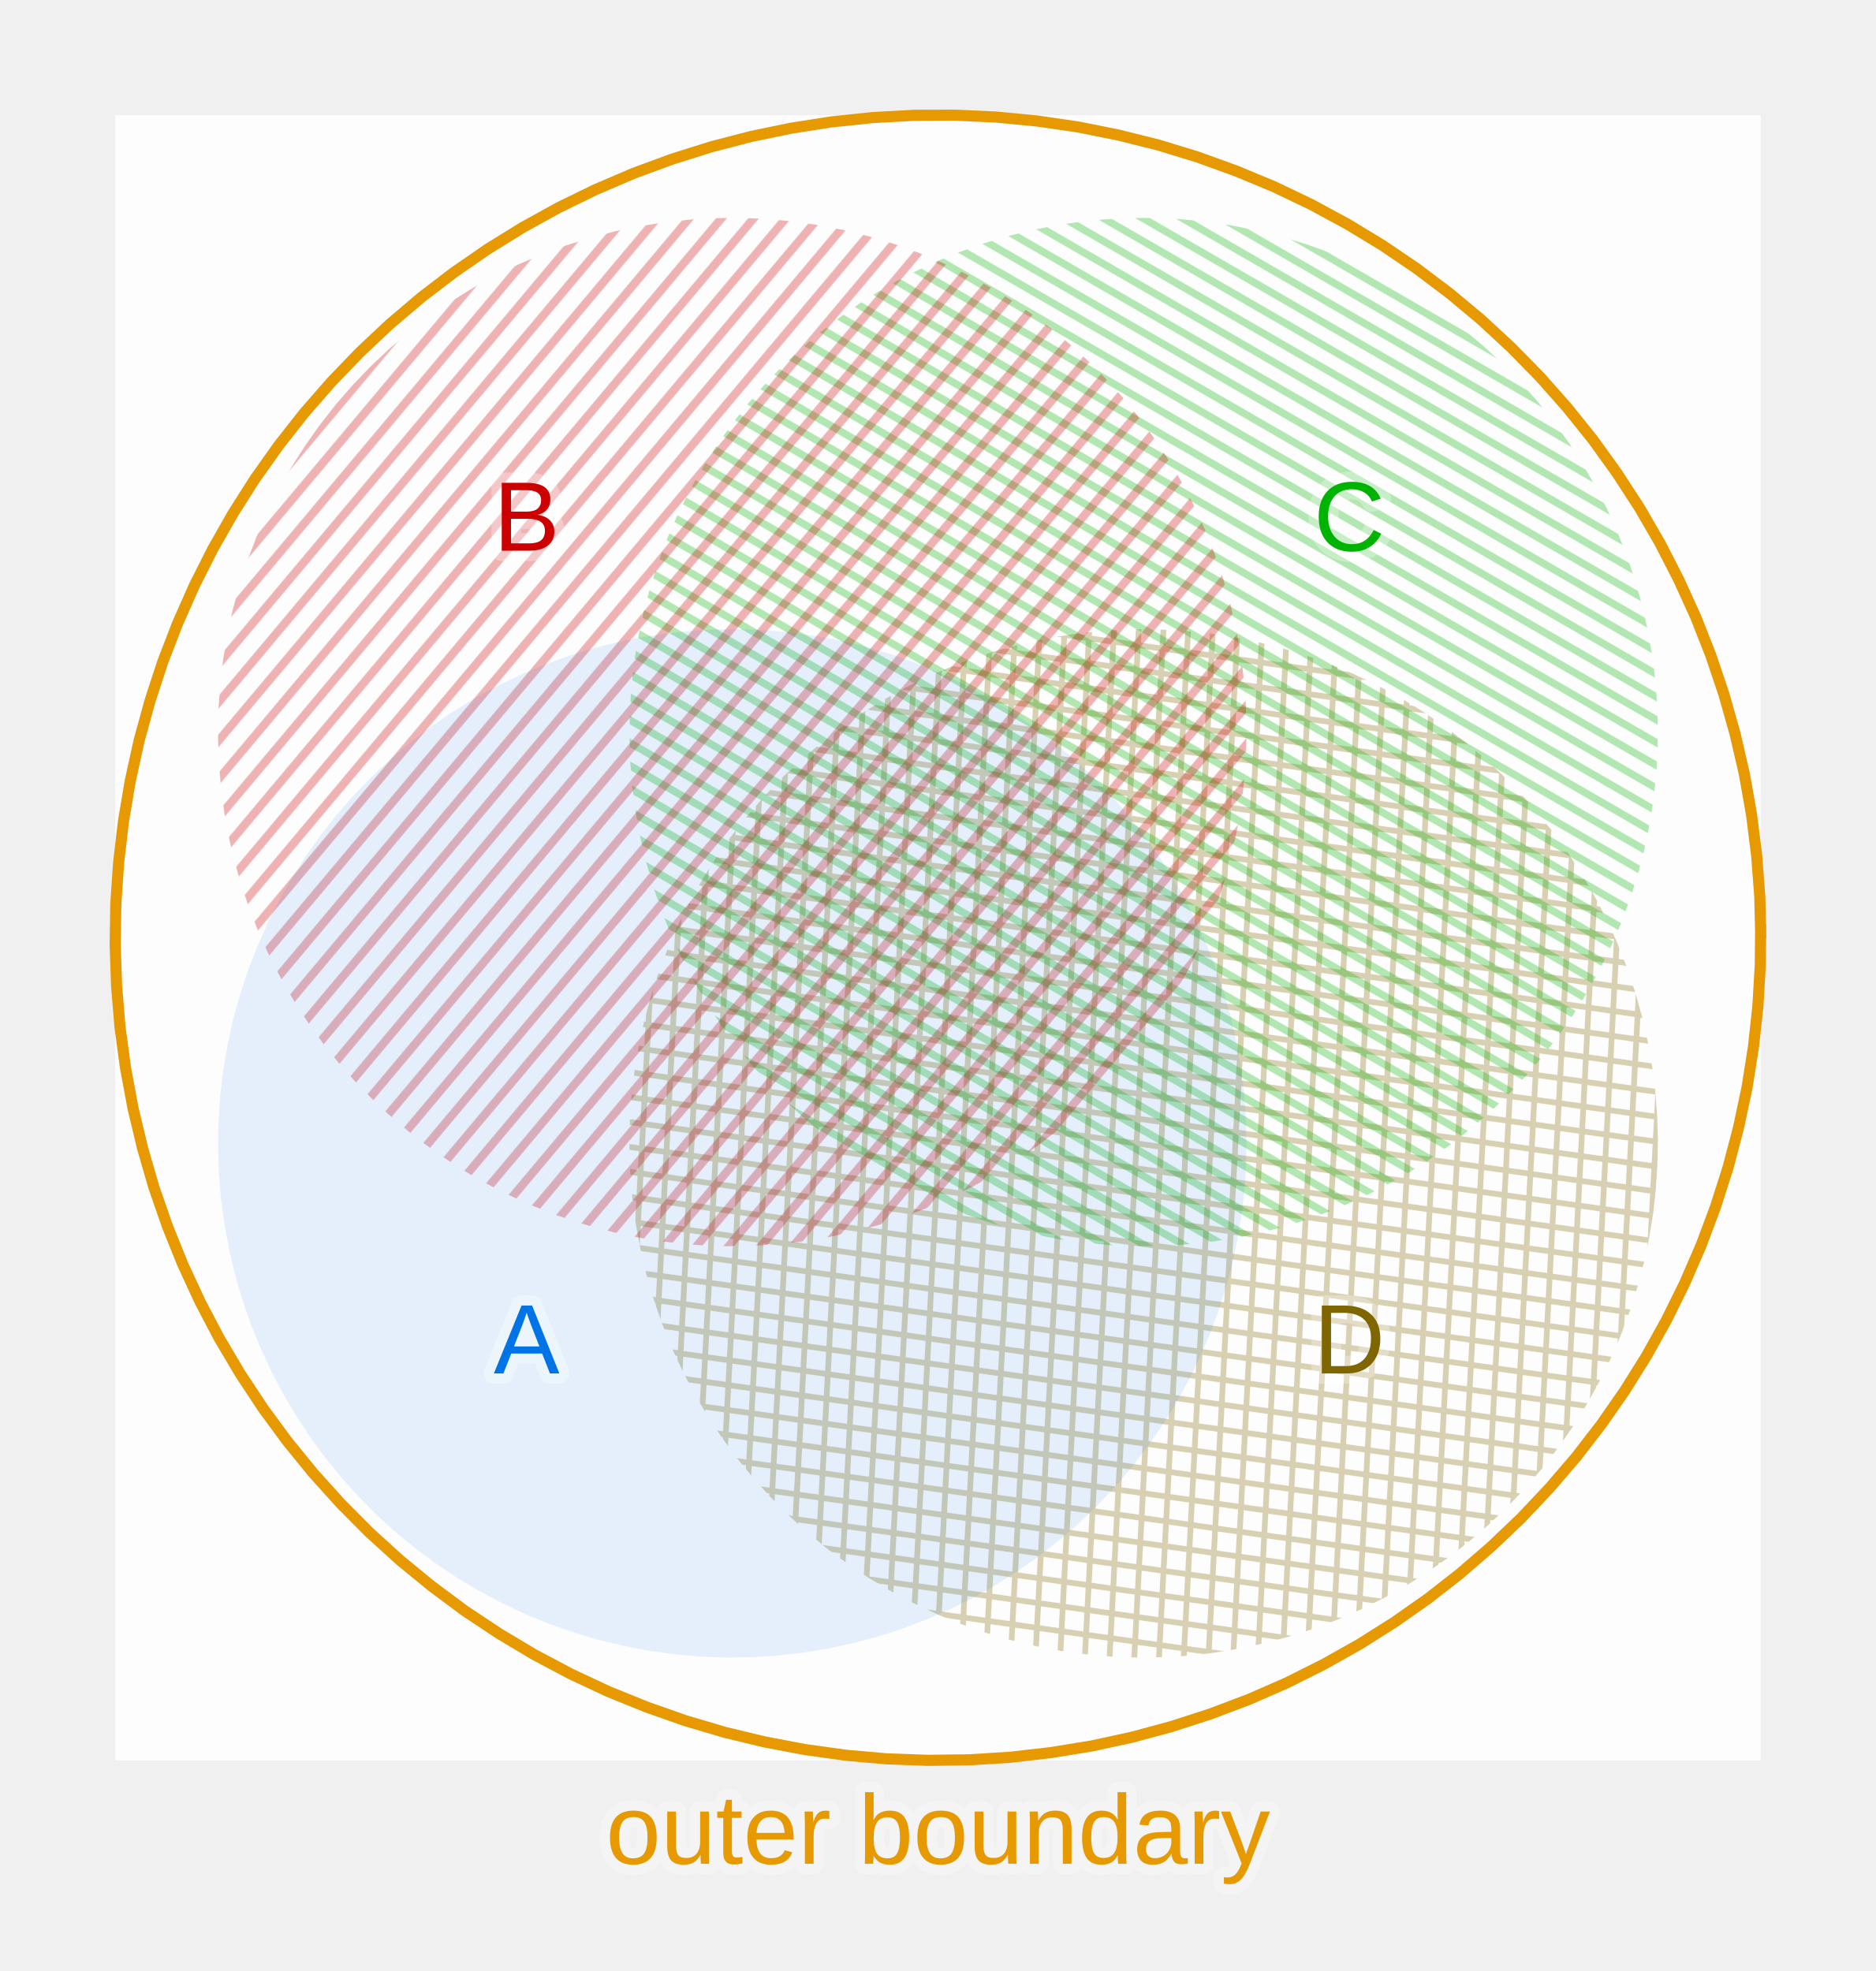
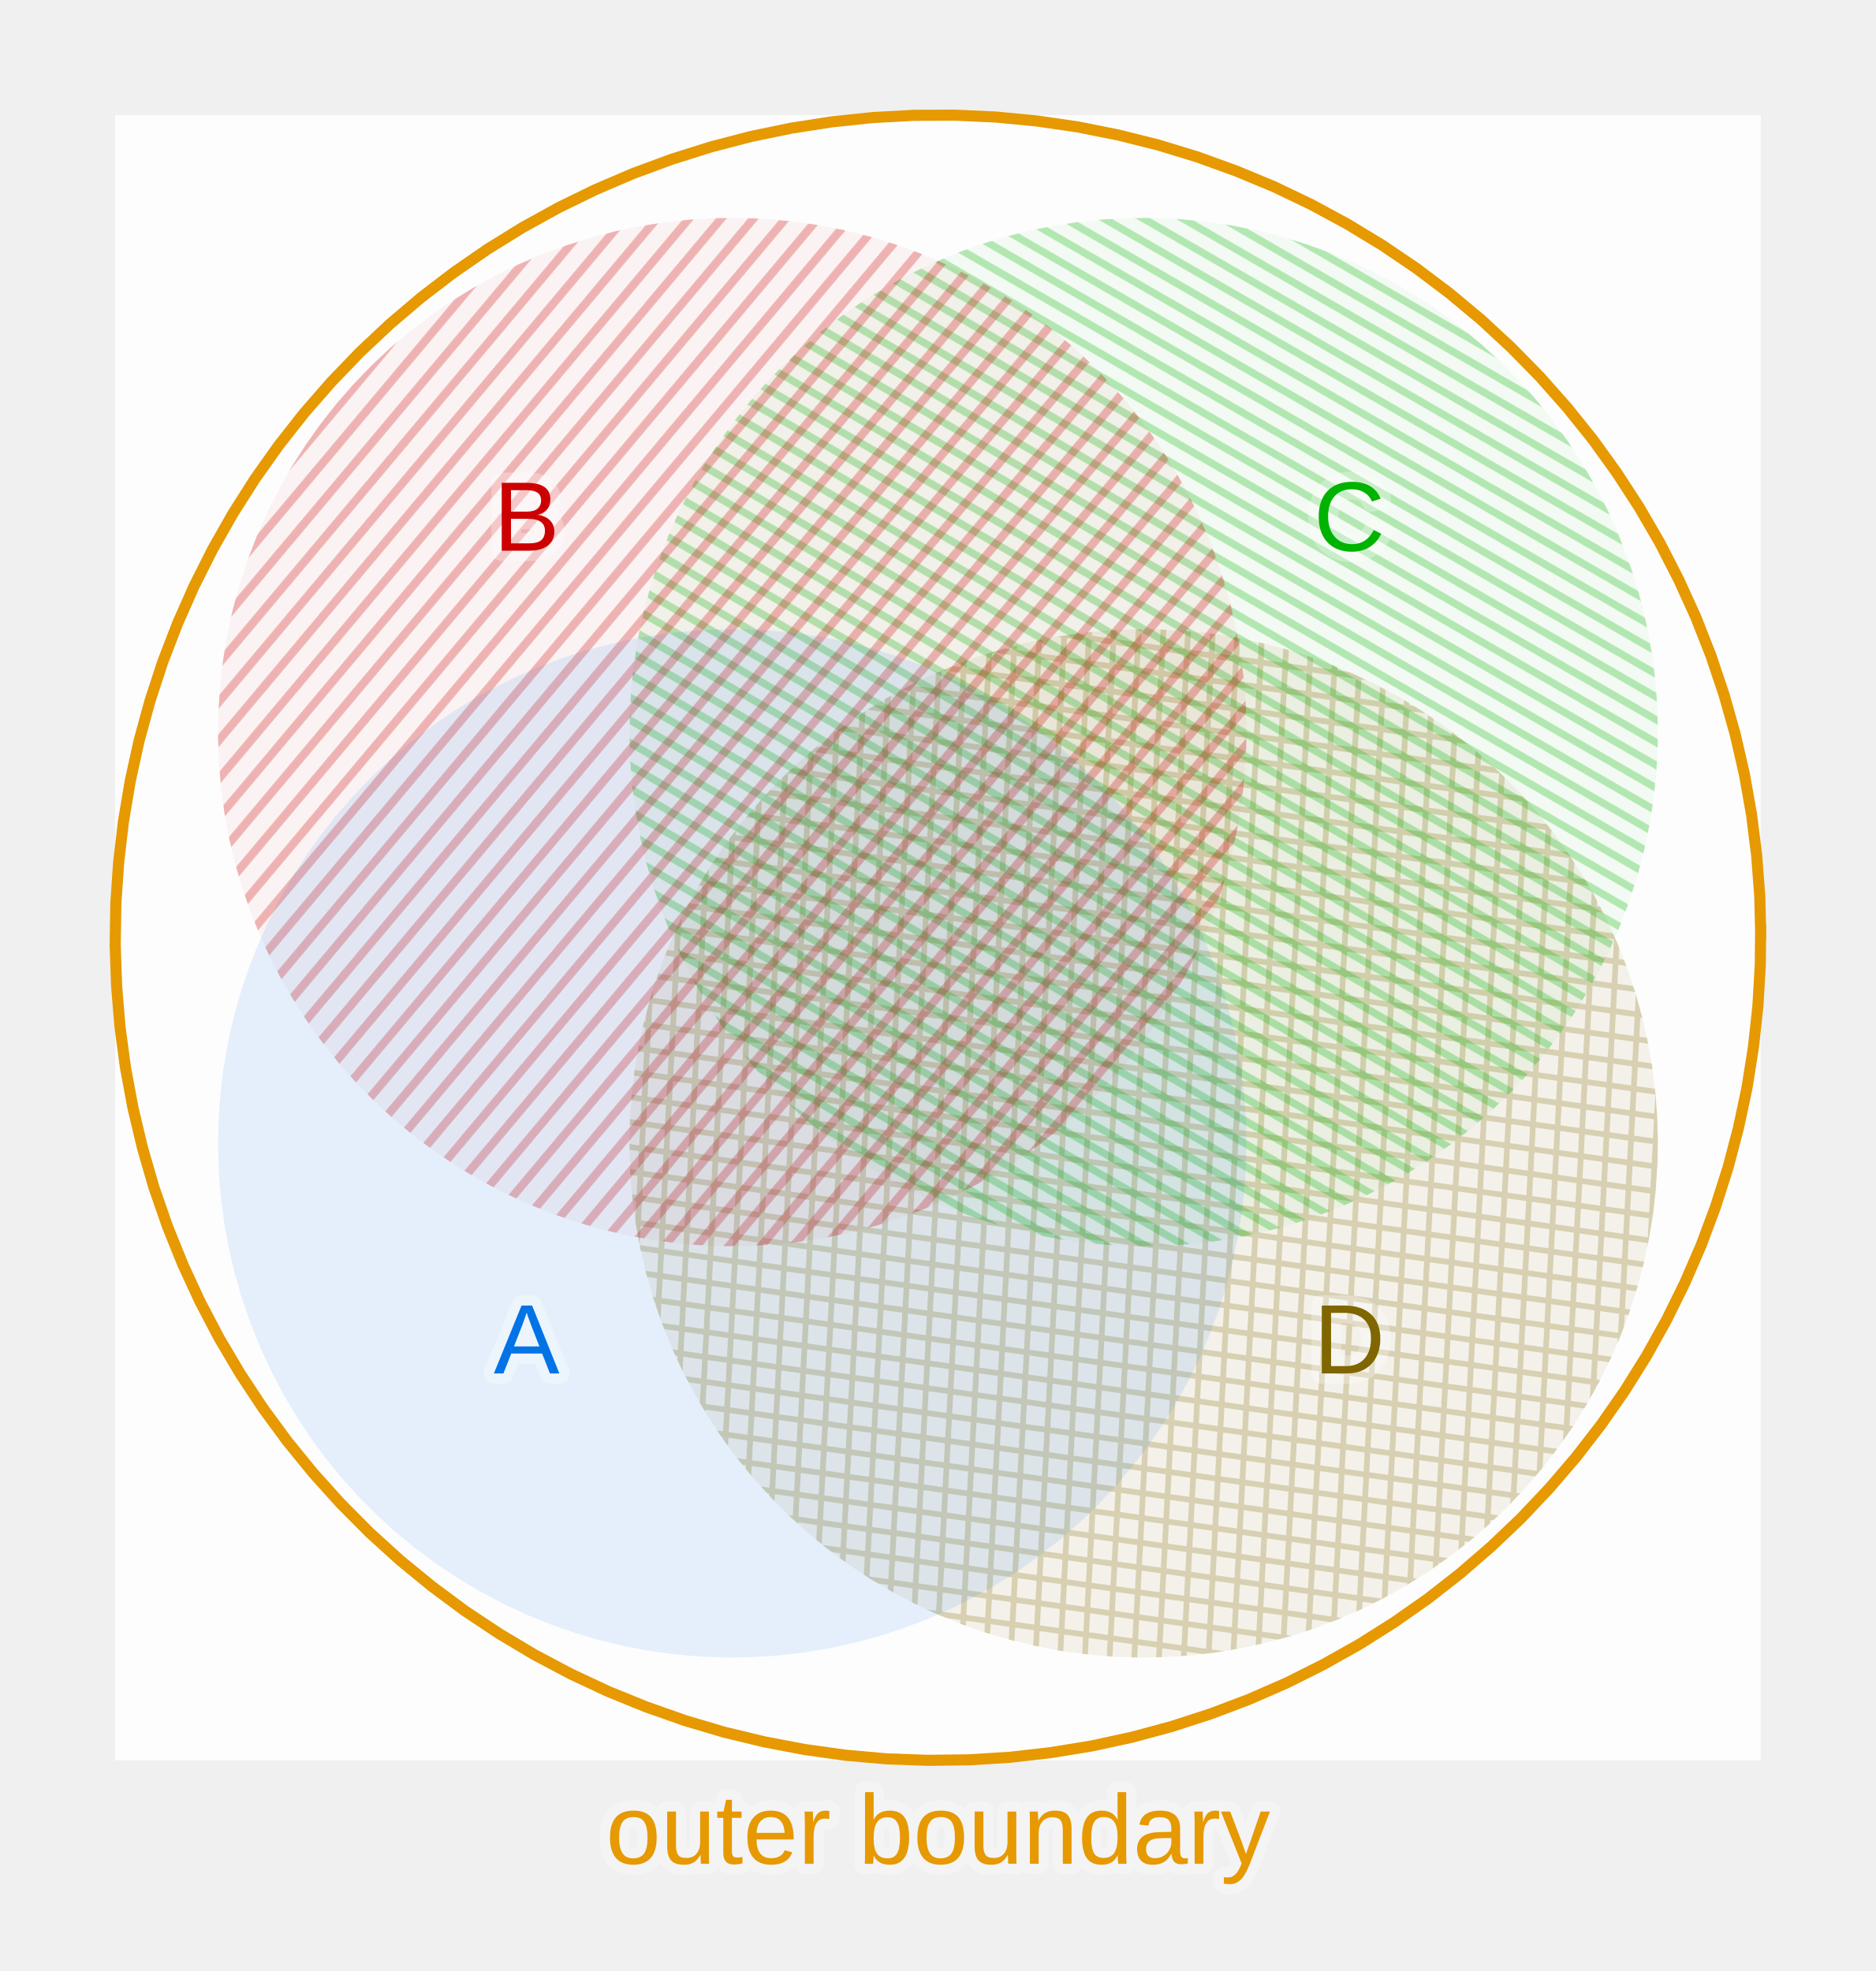
<svg xmlns="http://www.w3.org/2000/svg" version="1.1" class="svg-plot" width="228pt" height="239.6pt" viewBox="-14 -14 228 239.6" preserveAspectRatio="xMidYMid">
  <rect x="-4" y="-4" width="208" height="219.6" class="svg-plot-bg" />
  <rect x="0" y="0" width="200" height="200" class="svg-plot-axis" />
  <clipPath id="clip0">
    <rect x="-0.75" y="-0.75" width="201.5" height="201.5" />
  </clipPath>
  <g clip-path="url(#clip0)">
    <path class="svg-plot-line svg-plot-s4 svg-plot-d0" d="M 200 99.99 199.88 94.99 199.5 90 198.88 85.04 198.01 80.12 196.89 75.25 195.53 70.43 193.94 65.7 192.11 61.04 190.04 56.49 187.76 52.04 185.25 47.71 182.53 43.52 179.61 39.46 176.48 35.56 173.17 31.82 169.67 28.25 166 24.85 162.16 21.65 158.17 18.64 154.03 15.83 149.76 13.24 145.36 10.86 140.85 8.7 136.23 6.78 131.53 5.08 126.75 3.62 121.9 2.41 117 1.43 112.05 0.71 107.07 0.23 102.08 0 97.08 0.02 92.09 0.29 87.11 0.81 82.17 1.58 77.28 2.59 72.44 3.85 67.67 5.35 62.98 7.08 58.38 9.05 53.89 11.24 49.51 13.66 45.26 16.29 41.15 19.13 37.18 22.17 33.37 25.41 29.73 28.83 26.26 32.44 22.97 36.21 19.88 40.14 16.99 44.21 14.31 48.43 11.84 52.78 9.59 57.25 7.57 61.82 5.77 66.49 4.22 71.24 2.9 76.06 1.83 80.94 1 85.88 0.42 90.84 0.08 95.83 0 100.83 0.17 105.83 0.58 110.81 1.25 115.77 2.16 120.68 3.32 125.55 4.71 130.35 6.35 135.07 8.22 139.71 10.32 144.25 12.64 148.67 15.19 152.98 17.94 157.15 20.9 161.18 24.06 165.06 27.4 168.77 30.93 172.32 34.63 175.68 38.5 178.85 42.51 181.83 46.68 184.6 50.97 187.16 55.39 189.5 59.92 191.62 64.55 193.5 69.26 195.16 74.06 196.58 78.92 197.75 83.83 198.68 88.78 199.37 93.76 199.81 98.76 199.99 103.76 199.93 108.75 199.62 113.72 199.05 118.65 198.25 123.54 197.19 128.36 195.89 133.12 194.35 137.8 192.58 142.38 190.58 146.85 188.34 151.21 185.89 155.44 183.22 159.53 180.35 163.47 177.27 167.25 174 170.87 170.55 174.3 166.92 177.56 163.12 180.61 159.17 183.47 155.06 186.12 150.82 188.55 146.45 190.76 141.97 192.75 137.38 194.5 132.7 196.02 127.93 197.29 123.1 198.33 118.21 199.11 113.27 199.65 108.3 199.94 103.31 199.99 98.31" />
    <path class="svg-plot-fill svg-plot-f3 svg-plot-h3" d="M 187.5 124.99 187.42 121.87 187.19 118.75 186.8 115.65 186.25 112.57 185.56 109.53 184.71 106.52 183.71 103.56 182.57 100.65 181.28 97.8 179.85 95.02 178.28 92.32 176.58 89.7 174.75 87.16 172.8 84.72 170.73 82.38 168.54 80.15 166.25 78.03 163.85 76.03 161.35 74.15 158.77 72.39 156.1 70.77 153.35 69.29 150.53 67.94 147.65 66.73 144.71 65.67 141.72 64.76 138.69 64 135.62 63.39 132.53 62.94 129.42 62.64 126.3 62.5 123.17 62.51 120.05 62.68 116.95 63.01 113.86 63.49 110.8 64.12 107.77 64.91 104.79 65.84 101.86 66.93 98.99 68.15 96.18 69.53 93.45 71.04 90.79 72.68 88.22 74.46 85.74 76.36 83.36 78.38 81.08 80.52 78.91 82.77 76.86 85.13 74.93 87.58 73.12 90.13 71.44 92.77 69.9 95.49 68.49 98.28 67.23 101.14 66.11 104.05 65.14 107.02 64.31 110.04 63.64 113.09 63.12 116.17 62.76 119.27 62.55 122.39 62.5 125.52 62.6 128.64 62.86 131.75 63.28 134.85 63.85 137.92 64.57 140.96 65.45 143.97 66.47 146.92 67.64 149.82 68.95 152.65 70.4 155.42 71.99 158.11 73.71 160.72 75.56 163.24 77.54 165.66 79.63 167.98 81.83 170.2 84.15 172.3 86.56 174.28 89.07 176.14 91.67 177.87 94.36 179.47 97.12 180.93 99.95 182.26 102.84 183.44 105.79 184.47 108.79 185.36 111.82 186.09 114.89 186.68 117.99 187.1 121.1 187.38 124.22 187.49 127.35 187.45 130.47 187.26 133.57 186.91 136.66 186.4 139.71 185.74 142.73 184.93 145.7 183.97 148.62 182.86 151.49 181.61 154.28 180.21 157 178.68 159.65 177.01 162.2 175.22 164.67 173.29 167.03 171.25 169.29 169.09 171.44 166.82 173.47 164.45 175.38 161.98 177.17 159.41 178.82 156.76 180.34 154.03 181.73 151.23 182.97 148.36 184.06 145.44 185.01 142.46 185.81 139.44 186.45 136.38 186.95 133.29 187.28 130.19 187.47 127.07 187.49 123.94" />
    <path class="svg-plot-fill svg-plot-f2 svg-plot-h2" d="M 187.5 74.99 187.42 71.86 187.19 68.75 186.8 65.65 186.25 62.57 185.56 59.52 184.71 56.51 183.71 53.55 182.57 50.65 181.28 47.8 179.85 45.02 178.28 42.31 176.58 39.69 174.75 37.16 172.8 34.72 170.73 32.38 168.54 30.15 166.25 28.03 163.85 26.02 161.35 24.14 158.77 22.39 156.1 20.77 153.35 19.28 150.53 17.93 147.65 16.73 144.71 15.67 141.72 14.76 138.69 14 135.62 13.39 132.53 12.94 129.42 12.64 126.3 12.49 123.17 12.51 120.05 12.68 116.95 13 113.86 13.48 110.8 14.11 107.77 14.9 104.79 15.84 101.86 16.92 98.99 18.15 96.18 19.52 93.45 21.03 90.79 22.67 88.22 24.45 85.74 26.35 83.36 28.37 81.08 30.51 78.91 32.77 76.86 35.12 74.93 37.58 73.12 40.13 71.44 42.76 69.9 45.48 68.49 48.27 67.23 51.13 66.11 54.05 65.14 57.02 64.31 60.03 63.64 63.08 63.12 66.17 62.76 69.27 62.55 72.39 62.5 75.51 62.6 78.64 62.86 81.75 63.28 84.85 63.85 87.92 64.57 90.96 65.45 93.96 66.47 96.91 67.64 99.81 68.95 102.65 70.4 105.41 71.99 108.1 73.71 110.71 75.56 113.23 77.54 115.65 79.63 117.98 81.83 120.19 84.15 122.29 86.56 124.27 89.07 126.13 91.67 127.87 94.36 129.47 97.12 130.93 99.95 132.25 102.84 133.43 105.79 134.47 108.79 135.35 111.82 136.09 114.89 136.67 117.99 137.1 121.1 137.37 124.22 137.49 127.35 137.45 130.47 137.25 133.57 136.9 136.66 136.4 139.71 135.74 142.73 134.93 145.7 133.96 148.62 132.86 151.49 131.6 154.28 130.21 157 128.68 159.65 127.01 162.2 125.21 164.67 123.29 167.03 121.25 169.29 119.09 171.44 116.82 173.47 114.44 175.38 111.97 177.17 109.41 178.82 106.76 180.34 104.03 181.73 101.22 182.97 98.36 184.06 95.43 185.01 92.45 185.81 89.43 186.45 86.37 186.95 83.29 187.28 80.18 187.47 77.06 187.49 73.94" />
    <path class="svg-plot-fill svg-plot-f1 svg-plot-h1" d="M 137.5 74.99 137.42 71.86 137.19 68.75 136.8 65.65 136.25 62.57 135.56 59.52 134.71 56.51 133.71 53.55 132.57 50.65 131.28 47.8 129.85 45.02 128.28 42.31 126.58 39.69 124.75 37.16 122.8 34.72 120.73 32.38 118.54 30.15 116.25 28.03 113.85 26.02 111.35 24.14 108.77 22.39 106.1 20.77 103.35 19.28 100.53 17.93 97.65 16.73 94.71 15.67 91.72 14.76 88.69 14 85.62 13.39 82.53 12.94 79.42 12.64 76.3 12.49 73.17 12.51 70.05 12.68 66.94 13 63.86 13.48 60.8 14.11 57.77 14.9 54.79 15.84 51.86 16.92 48.99 18.15 46.18 19.52 43.44 21.03 40.79 22.67 38.22 24.45 35.74 26.35 33.35 28.37 31.08 30.51 28.91 32.77 26.86 35.12 24.93 37.58 23.12 40.13 21.44 42.76 19.9 45.48 18.49 48.27 17.23 51.13 16.11 54.05 15.14 57.02 14.31 60.03 13.64 63.08 13.12 66.17 12.76 69.27 12.55 72.39 12.5 75.51 12.6 78.64 12.86 81.75 13.28 84.85 13.85 87.92 14.57 90.96 15.45 93.96 16.47 96.91 17.64 99.81 18.95 102.65 20.4 105.41 21.99 108.1 23.71 110.71 25.56 113.23 27.53 115.65 29.63 117.98 31.83 120.19 34.14 122.29 36.56 124.27 39.07 126.13 41.67 127.87 44.36 129.47 47.12 130.93 49.95 132.25 52.84 133.43 55.79 134.47 58.79 135.35 61.82 136.09 64.89 136.67 67.99 137.1 71.1 137.37 74.22 137.49 77.35 137.45 80.47 137.25 83.57 136.9 86.66 136.4 89.71 135.74 92.73 134.93 95.7 133.96 98.62 132.86 101.48 131.6 104.28 130.21 107 128.68 109.65 127.01 112.2 125.21 114.67 123.29 117.03 121.25 119.29 119.09 121.44 116.82 123.47 114.44 125.38 111.97 127.17 109.41 128.82 106.76 130.34 104.03 131.73 101.22 132.97 98.36 134.06 95.43 135.01 92.45 135.81 89.43 136.45 86.37 136.95 83.29 137.28 80.18 137.46 77.06 137.49 73.94" />
    <path class="svg-plot-fill svg-plot-f0 svg-plot-h0" d="M 137.5 124.99 137.42 121.87 137.19 118.75 136.8 115.65 136.25 112.57 135.56 109.53 134.71 106.52 133.71 103.56 132.57 100.65 131.28 97.8 129.85 95.02 128.28 92.32 126.58 89.7 124.75 87.16 122.8 84.72 120.73 82.38 118.54 80.15 116.25 78.03 113.85 76.03 111.35 74.15 108.77 72.39 106.1 70.77 103.35 69.29 100.53 67.94 97.65 66.73 94.71 65.67 91.72 64.76 88.69 64 85.62 63.39 82.53 62.94 79.42 62.64 76.3 62.5 73.17 62.51 70.05 62.68 66.94 63.01 63.86 63.49 60.8 64.12 57.77 64.91 54.79 65.84 51.86 66.93 48.99 68.15 46.18 69.53 43.44 71.04 40.79 72.68 38.22 74.46 35.74 76.36 33.35 78.38 31.08 80.52 28.91 82.77 26.86 85.13 24.93 87.58 23.12 90.13 21.44 92.77 19.9 95.49 18.49 98.28 17.23 101.14 16.11 104.05 15.14 107.02 14.31 110.04 13.64 113.09 13.12 116.17 12.76 119.27 12.55 122.39 12.5 125.52 12.6 128.64 12.86 131.75 13.28 134.85 13.85 137.92 14.57 140.96 15.45 143.97 16.47 146.92 17.64 149.82 18.95 152.65 20.4 155.42 21.99 158.11 23.71 160.72 25.56 163.24 27.53 165.66 29.63 167.98 31.83 170.2 34.14 172.3 36.56 174.28 39.07 176.14 41.67 177.87 44.36 179.47 47.12 180.93 49.95 182.26 52.84 183.44 55.79 184.47 58.79 185.36 61.82 186.09 64.89 186.68 67.99 187.1 71.1 187.38 74.22 187.49 77.35 187.45 80.47 187.26 83.57 186.91 86.66 186.4 89.71 185.74 92.73 184.93 95.7 183.97 98.62 182.86 101.48 181.61 104.28 180.21 107 178.68 109.65 177.01 112.2 175.22 114.67 173.29 117.03 171.25 119.29 169.09 121.44 166.82 123.47 164.45 125.38 161.98 127.17 159.41 128.82 156.76 130.34 154.03 131.73 151.23 132.97 148.36 134.06 145.44 135.01 142.46 135.81 139.44 136.45 136.38 136.95 133.29 137.28 130.19 137.46 127.07 137.49 123.94" />
  </g>
  <g>
    <text class="svg-plot-label svg-plot-t4" x="99.998" y="208.4">outer boundary</text>
    <text class="svg-plot-label svg-plot-t3" x="149.999" y="148.795">D</text>
    <text class="svg-plot-label svg-plot-t2" x="149.999" y="48.784">C</text>
    <text class="svg-plot-label svg-plot-t1" x="49.997" y="48.784">B</text>
    <text class="svg-plot-label svg-plot-t0" x="49.997" y="148.795">A</text>
  </g>
  <defs>
    <g id="svg-plot-marker0" class="svg-plot-marker">
      <circle cx="0" cy="0" r="1" stroke="none" />
    </g>
    <g id="svg-plot-marker1" class="svg-plot-marker">
      <path d="M0 0.9 -0.9 0 0 -0.9 0.9 0Z" fill="#FFFA" stroke-linejoin="miter" stroke-width="0.5" />
    </g>
    <g id="svg-plot-marker2" class="svg-plot-marker">
      <path fill="none" d="M0 -1.2 0 1.2 M -1.2 0 1.2 0" stroke-width="0.6" />
    </g>
    <g id="svg-plot-marker3" class="svg-plot-marker">
      <circle cx="0" cy="0" fill="#FFFA" r="0.82" stroke-width="0.55" />
    </g>
    <g id="svg-plot-marker4" class="svg-plot-marker">
      <path stroke="none" d="M0 -1.25 1.25 0.9 -1.25 0.9Z" />
    </g>
    <mask id="svg-plot-hatch1">
      <rect x="-305" y="-305" width="610" height="610" fill="url(#svg-plot-hatch1-pattern)" style="transform:rotate(-50deg)" />
    </mask>
-     <pattern patternUnits="userSpaceOnUse" id="svg-plot-hatch1-pattern" class="svg-plot-hatch" x="0" y="0" width="10" height="3" stroke="#FFF" fill="none">
-       <line x1="-1" x2="11" y1="1.5" y2="1.5" />
+     <pattern patternUnits="userSpaceOnUse" id="svg-plot-hatch1-pattern" class="svg-plot-hatch" x="0" y="0" width="10" height="3">
+       <line x1="-1" x2="11" y1="1.5" y2="1.5" stroke="#FFF" fill="none" />
+       <rect x="-1" y="-1" width="12" height="12" fill="#FFF2" stroke="none" />
    </pattern>
    <mask id="svg-plot-hatch2">
      <rect x="-305" y="-305" width="610" height="610" fill="url(#svg-plot-hatch2-pattern)" style="transform:rotate(30deg)" />
    </mask>
-     <pattern patternUnits="userSpaceOnUse" id="svg-plot-hatch2-pattern" class="svg-plot-hatch" x="0" y="0" width="10" height="2.4" stroke="#FFF" fill="none">
-       <line x1="-1" x2="11" y1="1.2" y2="1.2" />
+     <pattern patternUnits="userSpaceOnUse" id="svg-plot-hatch2-pattern" class="svg-plot-hatch" x="0" y="0" width="10" height="2.4">
+       <line x1="-1" x2="11" y1="1.2" y2="1.2" stroke="#FFF" fill="none" />
+       <rect x="-1" y="-1" width="12" height="12" fill="#FFF2" stroke="none" />
    </pattern>
    <mask id="svg-plot-hatch3">
      <rect x="-305" y="-305" width="610" height="610" fill="url(#svg-plot-hatch3-pattern)" style="transform:rotate(8deg)" />
      <rect x="-305" y="-305" width="610" height="610" fill="url(#svg-plot-hatch3-pattern)" style="transform:rotate(93deg)" />
    </mask>
-     <pattern patternUnits="userSpaceOnUse" id="svg-plot-hatch3-pattern" class="svg-plot-hatch" x="0" y="0" width="10" height="3" stroke="#FFF" fill="none">
-       <line x1="-1" x2="11" y1="1.5" y2="1.5" />
+     <pattern patternUnits="userSpaceOnUse" id="svg-plot-hatch3-pattern" class="svg-plot-hatch" x="0" y="0" width="10" height="3">
+       <line x1="-1" x2="11" y1="1.5" y2="1.5" stroke="#FFF" fill="none" />
+       <rect x="-1" y="-1" width="12" height="12" fill="#FFF2" stroke="none" />
    </pattern>
  </defs>
  <style>.svg-plot{stroke-linecap:butt;stroke-linejoin:round;}.svg-plot-bg{fill:none;stroke:none;}.svg-plot-axis{stroke:none;fill:#FFFFFFD9;}.svg-plot-legend{stroke:none;fill:#FFFFFFE4;}.svg-plot-line{stroke:blue;fill:none;stroke-width:1.5px;stroke-linejoin:round;}.svg-plot-fill{stroke:none;opacity:0.3;}.svg-plot-major{stroke:#000;stroke-width:1px;stroke-linecap:square;fill:none;}.svg-plot-minor{stroke:#0000004D;stroke-width:0.5px;stroke-dasharray:0.5 1.5;stroke-linecap:round;fill:none;}.svg-plot-tick{stroke:#000;fill:none;stroke-width:1px;stroke-linecap:butt;}.svg-plot-value,.svg-plot-label{font-family:Arial,sans-serif;fill:#000;stroke:#FFFFFF48;stroke-width:2.5px;paint-order:stroke fill;text-anchor:middle;dominant-baseline:central;alignment-baseline:baseline;}.svg-plot-label{font-size:12px;}.svg-plot-value{font-size:10px;}.svg-plot-hatch{stroke:#FFF;stroke-width:1px;}.svg-plot-marker{transform:scale(3.25);}.svg-plot-s{stroke:#000;}.svg-plot-f,.svg-plot-t{fill:#000;}.svg-plot-s0{stroke:#0073E6}.svg-plot-f0,.svg-plot-t0{fill:#0073E6}.svg-plot-s1{stroke:#CC0000}.svg-plot-f1,.svg-plot-t1{fill:#CC0000}.svg-plot-s2{stroke:#00B300}.svg-plot-f2,.svg-plot-t2{fill:#00B300}.svg-plot-s3{stroke:#806600}.svg-plot-f3,.svg-plot-t3{fill:#806600}.svg-plot-s4{stroke:#E69900}.svg-plot-f4,.svg-plot-t4{fill:#E69900}.svg-plot-s5{stroke:#CC00CC}.svg-plot-f5,.svg-plot-t5{fill:#CC00CC}.svg-plot-d0{stroke-width:1.35px}.svg-plot-d1{stroke-dasharray:1.8 1.8}.svg-plot-d2{stroke-dasharray:4.2 2.4}.svg-plot-d3{stroke-dasharray:7.5 6}.svg-plot-d4{stroke-dasharray:6 1.5 1.5 1.5 1.5 1.5}.svg-plot-d5{stroke-dasharray:15 4.5}.svg-plot-d6{stroke-dasharray:6 3 1.5 3}.svg-plot-h0{opacity:0.1}.svg-plot-h1{mask:url(#svg-plot-hatch1)}.svg-plot-h2{mask:url(#svg-plot-hatch2)}.svg-plot-h3{mask:url(#svg-plot-hatch3)}#svg-plot-hatch2-pattern{stroke-width:0.9px}#svg-plot-hatch3-pattern{stroke-width:0.7px}</style>
</svg>
